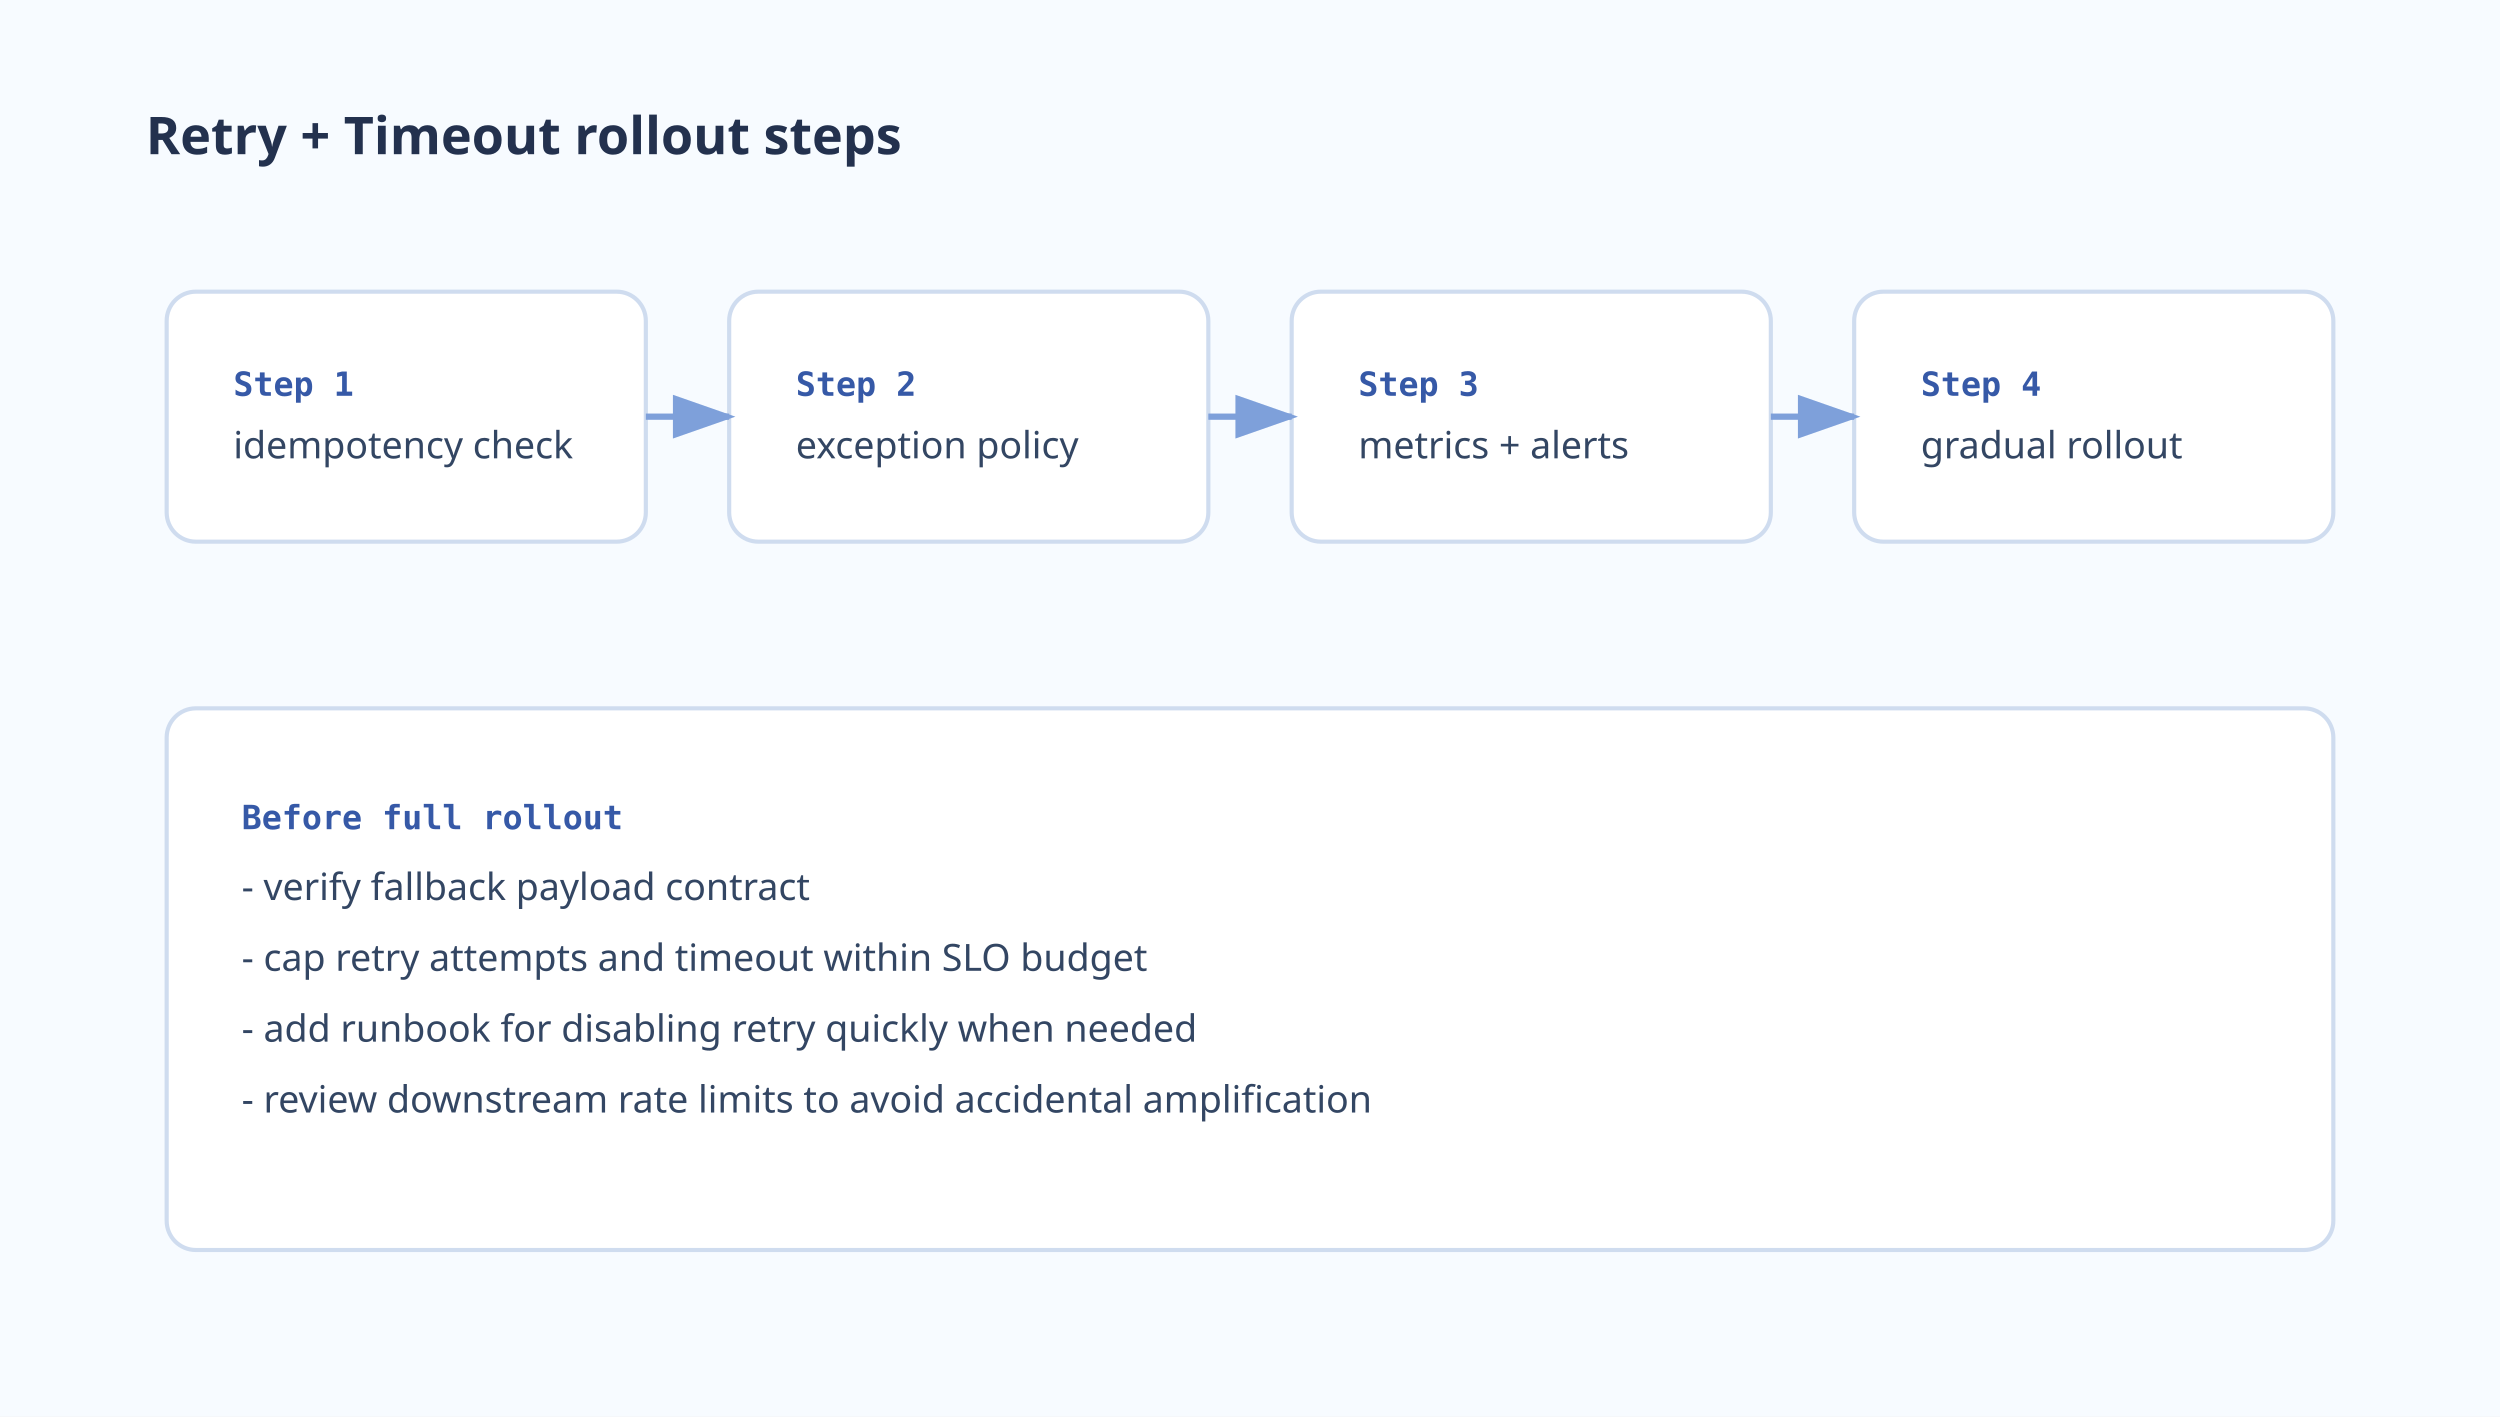
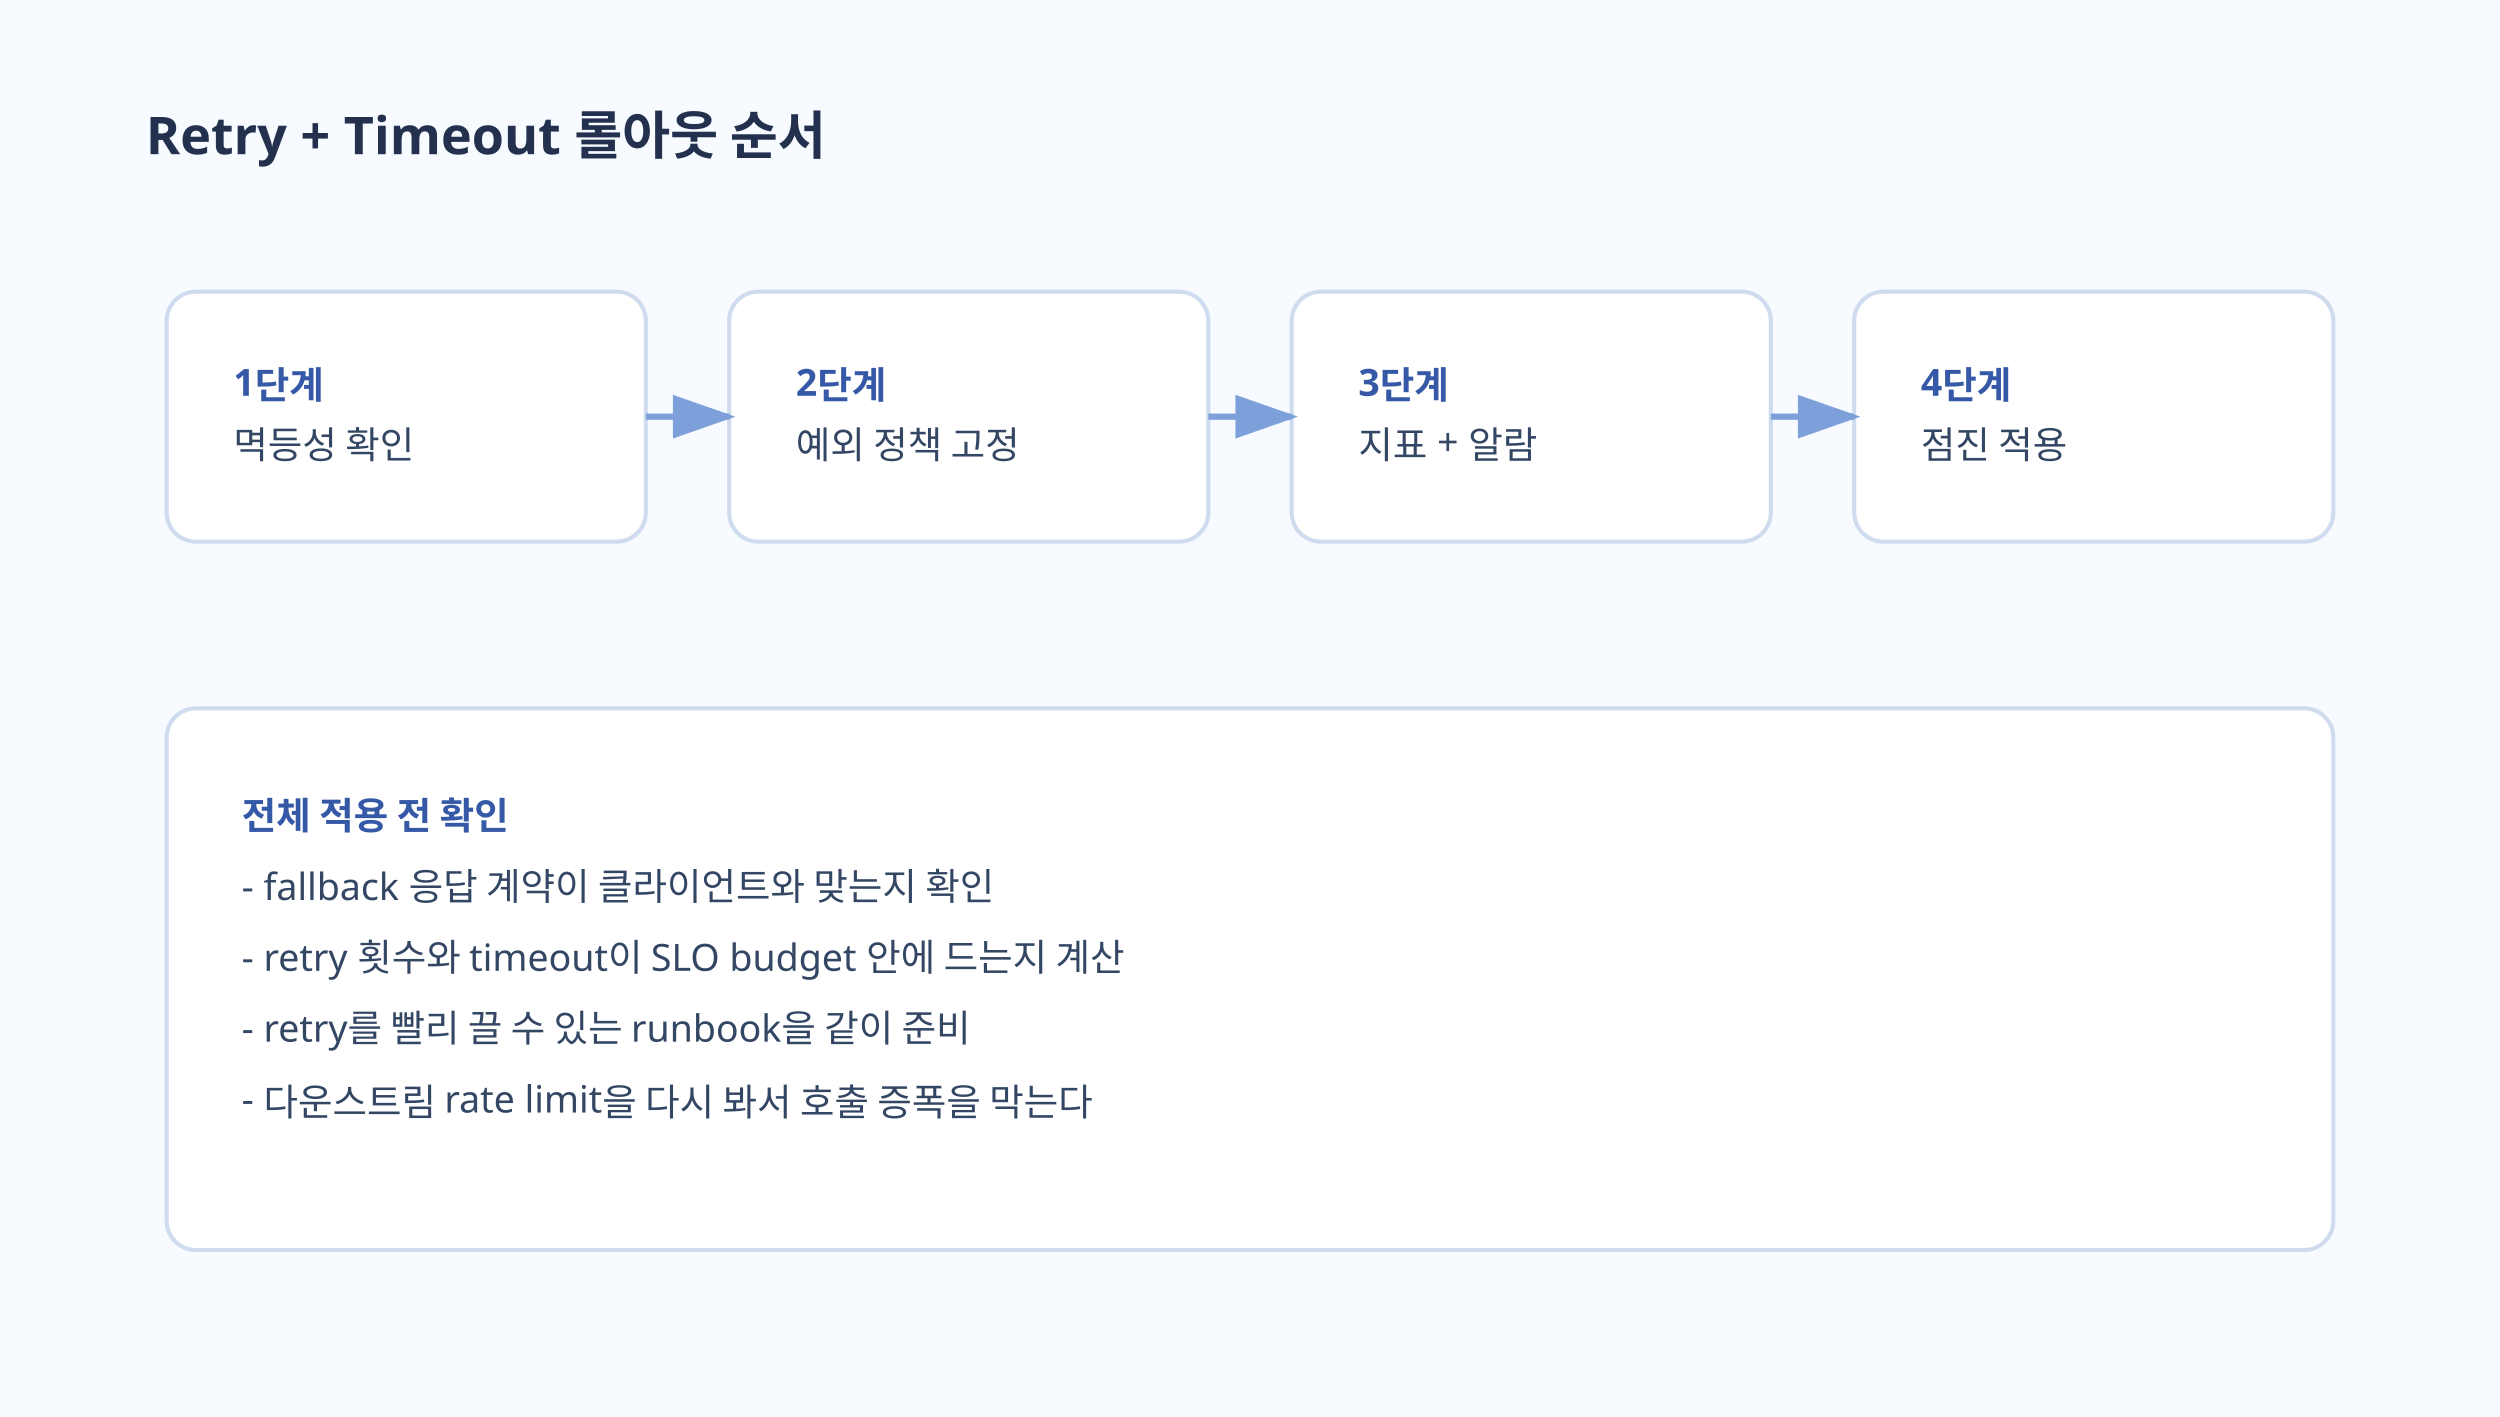
<svg xmlns="http://www.w3.org/2000/svg" width="1200" height="680" viewBox="0 0 1200 680" role="img" aria-labelledby="t d">
  <defs>
    <style>
      .bg{fill:#f7fbff}
      .box{fill:#fff;stroke:#cfdcef;stroke-width:2;rx:14;ry:14}
      .h{font:700 25px 'Pretendard','Segoe UI',sans-serif;fill:#23314e}
      .t{font:500 18px 'Pretendard','Segoe UI',sans-serif;fill:#334663}
-       .m{font:700 16px 'JetBrains Mono',monospace;fill:#3659a7}
+       .m{font:700 18px 'Pretendard','Segoe UI',sans-serif;fill:#3659a7}
      .line{stroke:#7ea0da;stroke-width:3;fill:none;marker-end:url(#arr)}
    </style>
    <marker id="arr" markerWidth="10" markerHeight="7" refX="9" refY="3.5" orient="auto">
      <polygon points="0 0,10 3.5,0 7" fill="#7ea0da" />
    </marker>
  </defs>
  <rect class="bg" x="0" y="0" width="1200" height="680" />
-   <text x="70" y="74" class="h">Retry + Timeout rollout steps</text>
+   <text x="70" y="74" class="h">Retry + Timeout 롤아웃 순서</text>
  <rect class="box" x="80" y="140" width="230" height="120" />
-   <text x="112" y="190" class="m">Step 1</text>
-   <text x="112" y="220" class="t">idempotency check</text>
+   <text x="112" y="190" class="m">1단계</text>
+   <text x="112" y="220" class="t">멱등성 확인</text>
  <rect class="box" x="350" y="140" width="230" height="120" />
-   <text x="382" y="190" class="m">Step 2</text>
-   <text x="382" y="220" class="t">exception policy</text>
+   <text x="382" y="190" class="m">2단계</text>
+   <text x="382" y="220" class="t">예외 정책 고정</text>
  <rect class="box" x="620" y="140" width="230" height="120" />
-   <text x="652" y="190" class="m">Step 3</text>
-   <text x="652" y="220" class="t">metrics + alerts</text>
+   <text x="652" y="190" class="m">3단계</text>
+   <text x="652" y="220" class="t">지표 + 알람</text>
  <rect class="box" x="890" y="140" width="230" height="120" />
-   <text x="922" y="190" class="m">Step 4</text>
-   <text x="922" y="220" class="t">gradual rollout</text>
+   <text x="922" y="190" class="m">4단계</text>
+   <text x="922" y="220" class="t">점진 적용</text>
  <path class="line" d="M310 200 L350 200" />
  <path class="line" d="M580 200 L620 200" />
  <path class="line" d="M850 200 L890 200" />
  <rect class="box" x="80" y="340" width="1040" height="260" />
-   <text x="116" y="398" class="m">Before full rollout</text>
-   <text x="116" y="432" class="t">- verify fallback payload contract</text>
-   <text x="116" y="466" class="t">- cap retry attempts and timeout within SLO budget</text>
-   <text x="116" y="500" class="t">- add runbook for disabling retry quickly when needed</text>
-   <text x="116" y="534" class="t">- review downstream rate limits to avoid accidental amplification</text>
+   <text x="116" y="398" class="m">전체 적용 전 확인</text>
+   <text x="116" y="432" class="t">- fallback 응답 계약이 클라이언트와 맞는지 확인</text>
+   <text x="116" y="466" class="t">- retry 횟수와 timeout이 SLO budget 안에 드는지 계산</text>
+   <text x="116" y="500" class="t">- retry를 빨리 끌 수 있는 runbook을 같이 준비</text>
+   <text x="116" y="534" class="t">- 다운스트림 rate limit을 다시 봐서 호출 증폭을 막는다</text>
</svg>
